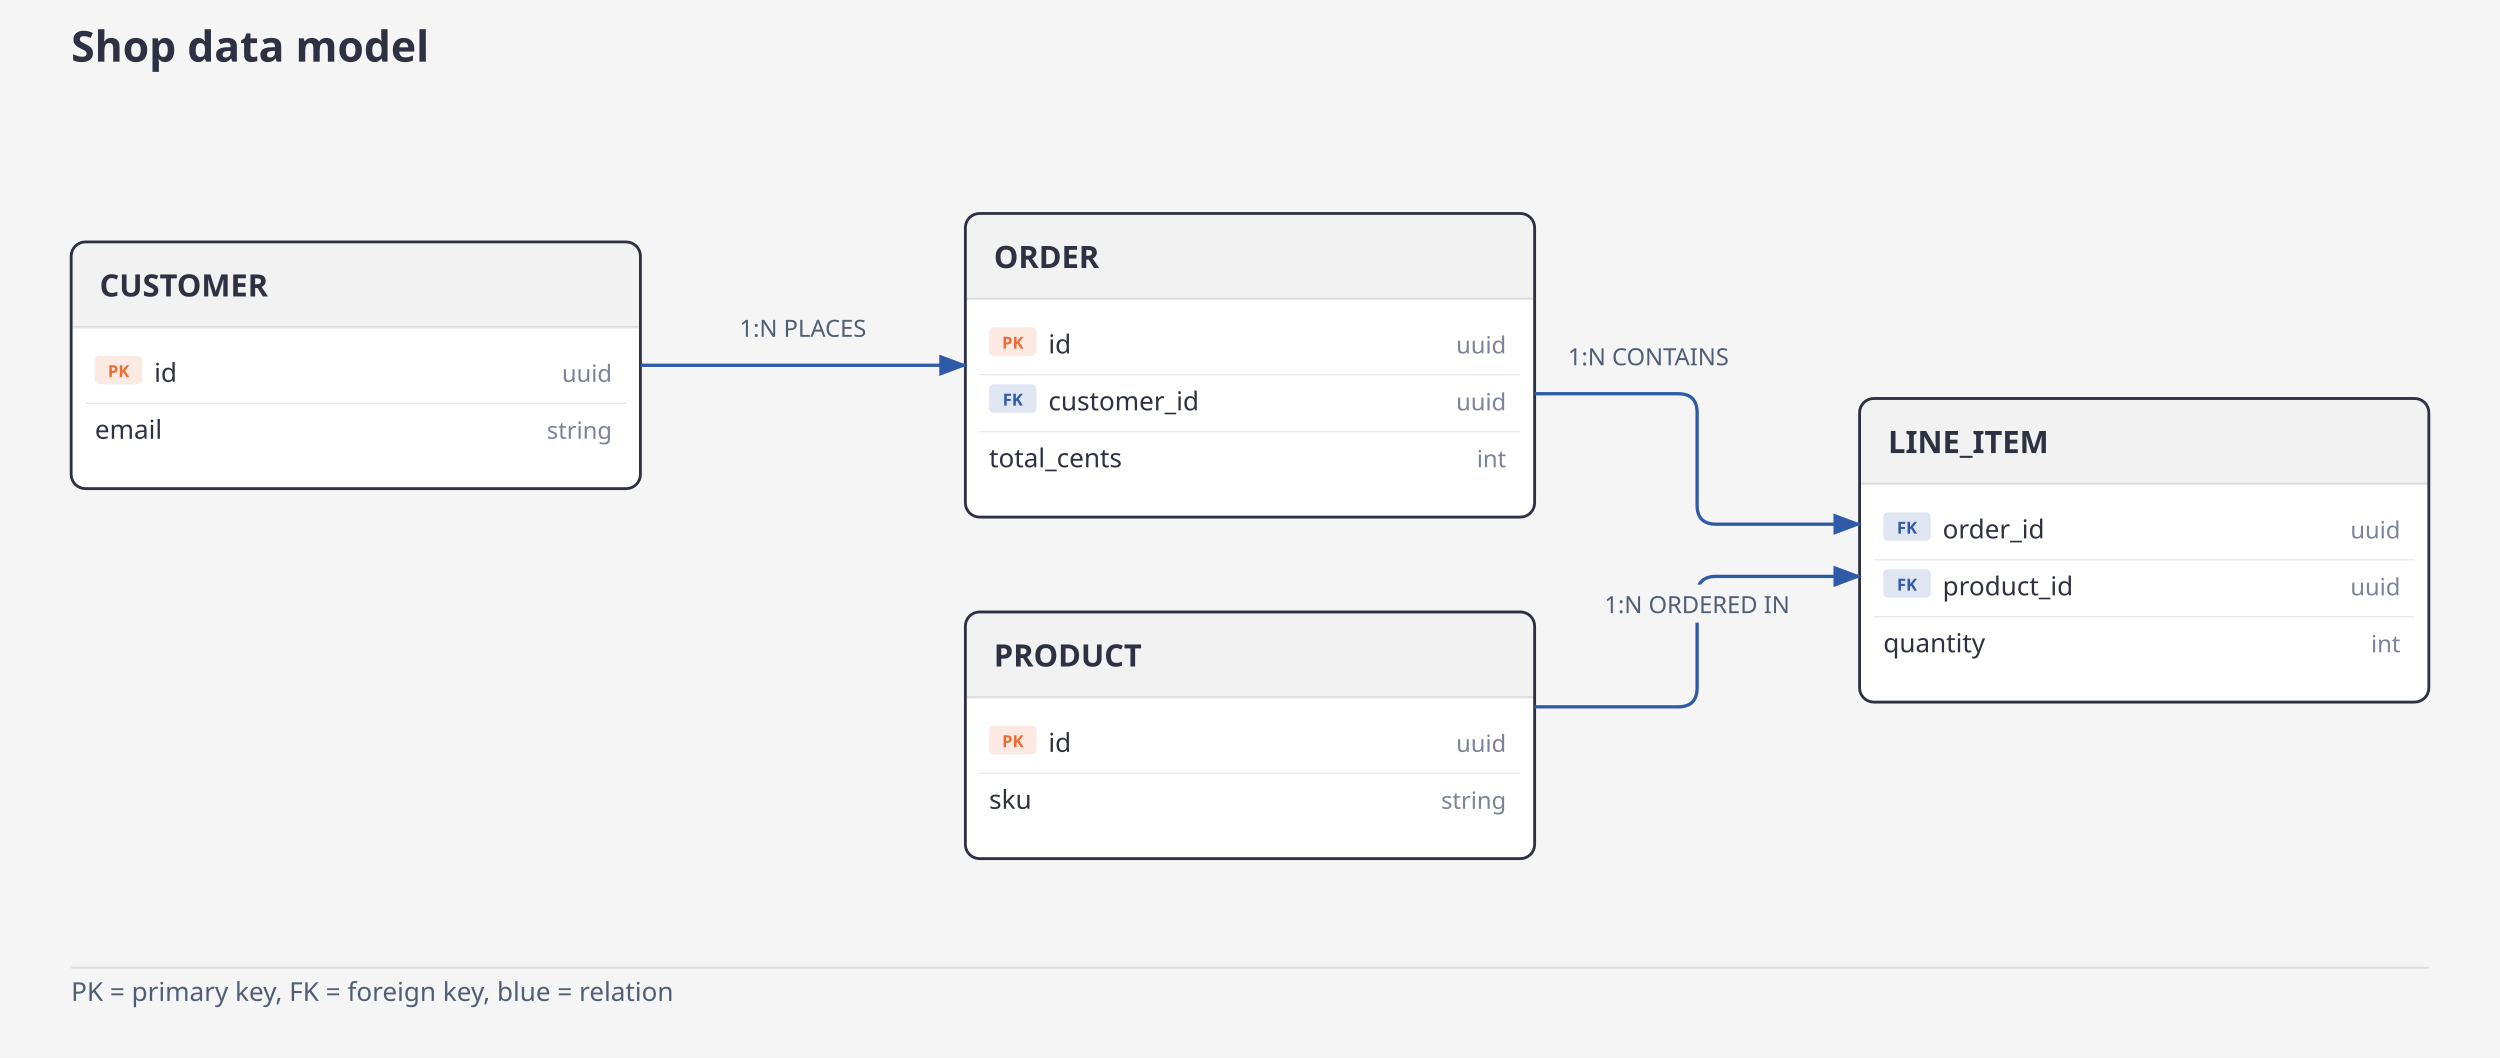
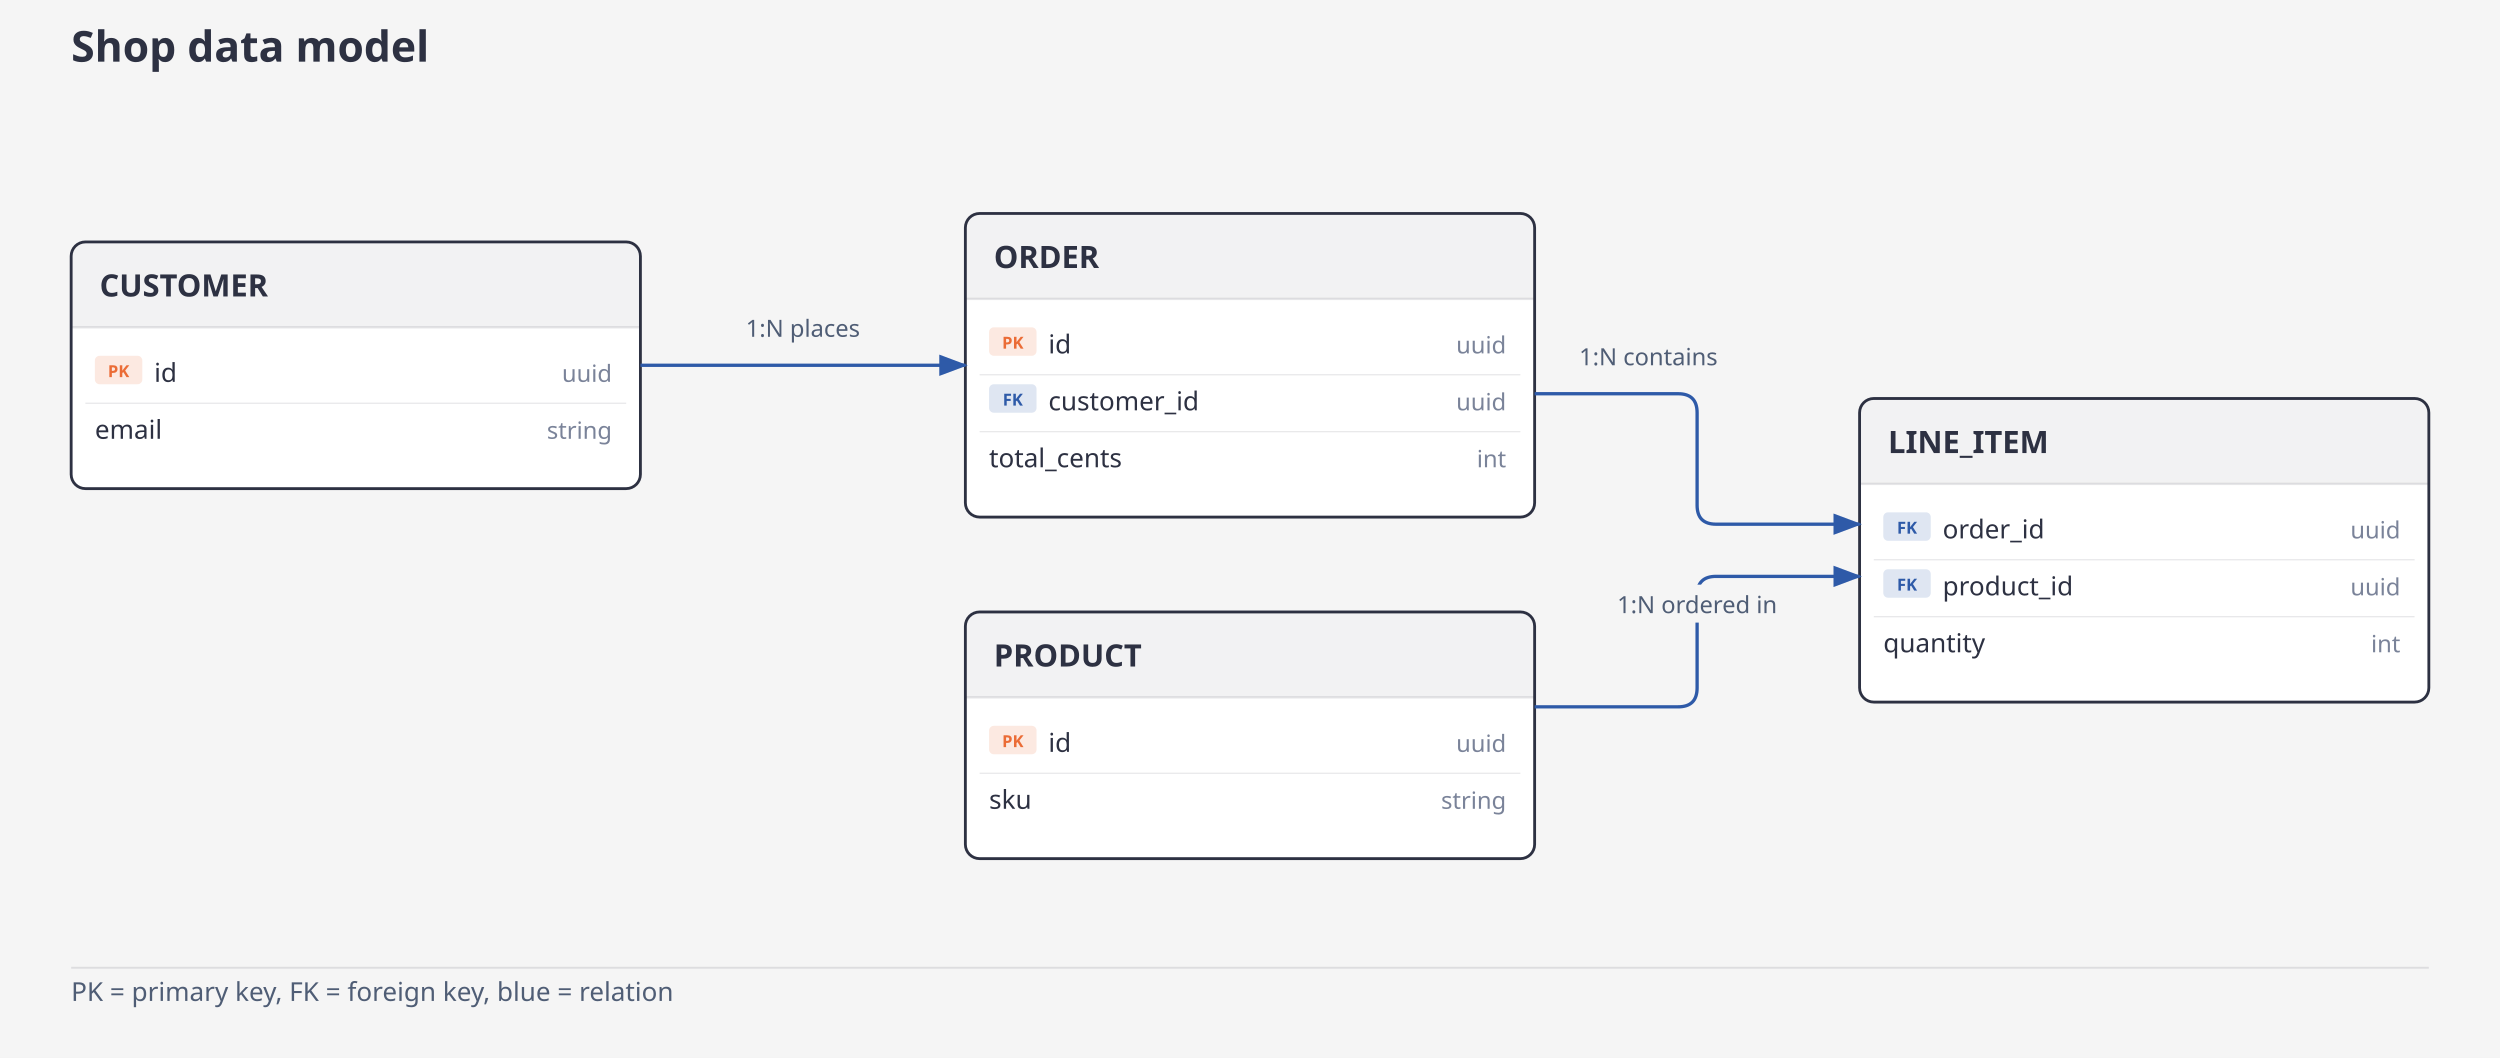
<svg xmlns="http://www.w3.org/2000/svg" role="graphics-document" aria-roledescription="database schema" viewBox="0 0 1054 446" width="1054">
  <rect width="1054" height="446" fill="#f5f5f5" aria-hidden="true" />
  <defs>
    <marker id="a" markerWidth="12" markerHeight="9" refX="11" refY="4.5" orient="auto" markerUnits="userSpaceOnUse">
      <polygon points="0 0,12 4.5,0 9" fill="#4f5d75" />
    </marker>
    <marker id="aa" markerWidth="12" markerHeight="9" refX="11" refY="4.5" orient="auto" markerUnits="userSpaceOnUse">
      <polygon points="0 0,12 4.5,0 9" fill="#eb6c36" />
    </marker>
    <marker id="al" markerWidth="12" markerHeight="9" refX="11" refY="4.5" orient="auto" markerUnits="userSpaceOnUse">
      <polygon points="0 0,12 4.5,0 9" fill="#2e5aa8" />
    </marker>
    <marker id="ar" markerWidth="12" markerHeight="9" refX="11" refY="4.5" orient="auto" markerUnits="userSpaceOnUse">
      <polygon points="0 0,12 4.5,0 9" fill="#7a8399" />
    </marker>
  </defs>
  <text x="30" y="26" font-size="18" font-weight="600" font-family="system-ui, 'Segoe UI', sans-serif" fill="#2d3142">Shop data model</text>
  <rect x="30" y="102" width="240" height="104" rx="6" fill="#ffffff" stroke="#2d3142" stroke-width="1.2" data-node="CUSTOMER" data-label="CUSTOMER" role="graphics-symbol" aria-roledescription="table" aria-label="CUSTOMER: id (primary key), email" />
  <path d="M30,138 L30,108 Q30,102 36,102 L264,102 Q270,102 270,108 L270,138 Z" fill="rgba(45,49,66,0.06)" aria-hidden="true" />
  <line x1="30" y1="138" x2="270" y2="138" stroke="rgba(45,49,66,0.12)" stroke-width="1" aria-hidden="true" />
  <text x="42" y="125" font-size="13" font-weight="600" font-family="system-ui, 'Segoe UI', sans-serif" fill="#2d3142" data-role="table" aria-hidden="true">CUSTOMER</text>
  <rect x="40" y="150" width="20" height="12" rx="2" fill="#eb6c36" fill-opacity=".15" aria-hidden="true" />
  <text x="50" y="159" font-size="7" font-weight="600" font-family="system-ui, 'Segoe UI', sans-serif" fill="#eb6c36" text-anchor="middle" aria-hidden="true">PK</text>
  <text x="65" y="161" font-size="11" font-family="system-ui, 'Segoe UI', sans-serif" fill="#2d3142" aria-hidden="true">id</text>
  <text x="258" y="161" font-size="10" font-family="system-ui, 'Segoe UI', sans-serif" fill="#7a8399" text-anchor="end" aria-hidden="true">uuid</text>
  <line x1="36" y1="170" x2="264" y2="170" stroke="rgba(45,49,66,0.12)" stroke-width="0.5" aria-hidden="true" />
  <text x="40" y="185" font-size="11" font-family="system-ui, 'Segoe UI', sans-serif" fill="#2d3142" aria-hidden="true">email</text>
  <text x="258" y="185" font-size="10" font-family="system-ui, 'Segoe UI', sans-serif" fill="#7a8399" text-anchor="end" aria-hidden="true">string</text>
  <rect x="407" y="90" width="240" height="128" rx="6" fill="#ffffff" stroke="#2d3142" stroke-width="1.2" data-node="ORDER" data-label="ORDER" role="graphics-symbol" aria-roledescription="table" aria-label="ORDER: id (primary key), customer_id (foreign key), total_cents" />
  <path d="M407,126 L407,96 Q407,90 413,90 L641,90 Q647,90 647,96 L647,126 Z" fill="rgba(45,49,66,0.06)" aria-hidden="true" />
  <line x1="407" y1="126" x2="647" y2="126" stroke="rgba(45,49,66,0.12)" stroke-width="1" aria-hidden="true" />
  <text x="419" y="113" font-size="13" font-weight="600" font-family="system-ui, 'Segoe UI', sans-serif" fill="#2d3142" data-role="table" aria-hidden="true">ORDER</text>
  <rect x="417" y="138" width="20" height="12" rx="2" fill="#eb6c36" fill-opacity=".15" aria-hidden="true" />
  <text x="427" y="147" font-size="7" font-weight="600" font-family="system-ui, 'Segoe UI', sans-serif" fill="#eb6c36" text-anchor="middle" aria-hidden="true">PK</text>
  <text x="442" y="149" font-size="11" font-family="system-ui, 'Segoe UI', sans-serif" fill="#2d3142" aria-hidden="true">id</text>
  <text x="635" y="149" font-size="10" font-family="system-ui, 'Segoe UI', sans-serif" fill="#7a8399" text-anchor="end" aria-hidden="true">uuid</text>
  <line x1="413" y1="158" x2="641" y2="158" stroke="rgba(45,49,66,0.12)" stroke-width="0.5" aria-hidden="true" />
  <rect x="417" y="162" width="20" height="12" rx="2" fill="#2e5aa8" fill-opacity=".15" aria-hidden="true" />
  <text x="427" y="171" font-size="7" font-weight="600" font-family="system-ui, 'Segoe UI', sans-serif" fill="#2e5aa8" text-anchor="middle" aria-hidden="true">FK</text>
  <text x="442" y="173" font-size="11" font-family="system-ui, 'Segoe UI', sans-serif" fill="#2d3142" aria-hidden="true">customer_id</text>
  <text x="635" y="173" font-size="10" font-family="system-ui, 'Segoe UI', sans-serif" fill="#7a8399" text-anchor="end" aria-hidden="true">uuid</text>
  <line x1="413" y1="182" x2="641" y2="182" stroke="rgba(45,49,66,0.12)" stroke-width="0.5" aria-hidden="true" />
  <text x="417" y="197" font-size="11" font-family="system-ui, 'Segoe UI', sans-serif" fill="#2d3142" aria-hidden="true">total_cents</text>
  <text x="635" y="197" font-size="10" font-family="system-ui, 'Segoe UI', sans-serif" fill="#7a8399" text-anchor="end" aria-hidden="true">int</text>
  <rect x="784" y="168" width="240" height="128" rx="6" fill="#ffffff" stroke="#2d3142" stroke-width="1.2" data-node="LINE_ITEM" data-label="LINE_ITEM" role="graphics-symbol" aria-roledescription="table" aria-label="LINE_ITEM: order_id (foreign key), product_id (foreign key), quantity" />
  <path d="M784,204 L784,174 Q784,168 790,168 L1018,168 Q1024,168 1024,174 L1024,204 Z" fill="rgba(45,49,66,0.06)" aria-hidden="true" />
  <line x1="784" y1="204" x2="1024" y2="204" stroke="rgba(45,49,66,0.12)" stroke-width="1" aria-hidden="true" />
  <text x="796" y="191" font-size="13" font-weight="600" font-family="system-ui, 'Segoe UI', sans-serif" fill="#2d3142" data-role="table" aria-hidden="true">LINE_ITEM</text>
  <rect x="794" y="216" width="20" height="12" rx="2" fill="#2e5aa8" fill-opacity=".15" aria-hidden="true" />
  <text x="804" y="225" font-size="7" font-weight="600" font-family="system-ui, 'Segoe UI', sans-serif" fill="#2e5aa8" text-anchor="middle" aria-hidden="true">FK</text>
  <text x="819" y="227" font-size="11" font-family="system-ui, 'Segoe UI', sans-serif" fill="#2d3142" aria-hidden="true">order_id</text>
  <text x="1012" y="227" font-size="10" font-family="system-ui, 'Segoe UI', sans-serif" fill="#7a8399" text-anchor="end" aria-hidden="true">uuid</text>
  <line x1="790" y1="236" x2="1018" y2="236" stroke="rgba(45,49,66,0.12)" stroke-width="0.5" aria-hidden="true" />
  <rect x="794" y="240" width="20" height="12" rx="2" fill="#2e5aa8" fill-opacity=".15" aria-hidden="true" />
  <text x="804" y="249" font-size="7" font-weight="600" font-family="system-ui, 'Segoe UI', sans-serif" fill="#2e5aa8" text-anchor="middle" aria-hidden="true">FK</text>
  <text x="819" y="251" font-size="11" font-family="system-ui, 'Segoe UI', sans-serif" fill="#2d3142" aria-hidden="true">product_id</text>
  <text x="1012" y="251" font-size="10" font-family="system-ui, 'Segoe UI', sans-serif" fill="#7a8399" text-anchor="end" aria-hidden="true">uuid</text>
  <line x1="790" y1="260" x2="1018" y2="260" stroke="rgba(45,49,66,0.12)" stroke-width="0.5" aria-hidden="true" />
  <text x="794" y="275" font-size="11" font-family="system-ui, 'Segoe UI', sans-serif" fill="#2d3142" aria-hidden="true">quantity</text>
  <text x="1012" y="275" font-size="10" font-family="system-ui, 'Segoe UI', sans-serif" fill="#7a8399" text-anchor="end" aria-hidden="true">int</text>
  <rect x="407" y="258" width="240" height="104" rx="6" fill="#ffffff" stroke="#2d3142" stroke-width="1.2" data-node="PRODUCT" data-label="PRODUCT" role="graphics-symbol" aria-roledescription="table" aria-label="PRODUCT: id (primary key), sku" />
  <path d="M407,294 L407,264 Q407,258 413,258 L641,258 Q647,258 647,264 L647,294 Z" fill="rgba(45,49,66,0.06)" aria-hidden="true" />
  <line x1="407" y1="294" x2="647" y2="294" stroke="rgba(45,49,66,0.12)" stroke-width="1" aria-hidden="true" />
  <text x="419" y="281" font-size="13" font-weight="600" font-family="system-ui, 'Segoe UI', sans-serif" fill="#2d3142" data-role="table" aria-hidden="true">PRODUCT</text>
  <rect x="417" y="306" width="20" height="12" rx="2" fill="#eb6c36" fill-opacity=".15" aria-hidden="true" />
  <text x="427" y="315" font-size="7" font-weight="600" font-family="system-ui, 'Segoe UI', sans-serif" fill="#eb6c36" text-anchor="middle" aria-hidden="true">PK</text>
  <text x="442" y="317" font-size="11" font-family="system-ui, 'Segoe UI', sans-serif" fill="#2d3142" aria-hidden="true">id</text>
  <text x="635" y="317" font-size="10" font-family="system-ui, 'Segoe UI', sans-serif" fill="#7a8399" text-anchor="end" aria-hidden="true">uuid</text>
  <line x1="413" y1="326" x2="641" y2="326" stroke="rgba(45,49,66,0.12)" stroke-width="0.5" aria-hidden="true" />
  <text x="417" y="341" font-size="11" font-family="system-ui, 'Segoe UI', sans-serif" fill="#2d3142" aria-hidden="true">sku</text>
  <text x="635" y="341" font-size="10" font-family="system-ui, 'Segoe UI', sans-serif" fill="#7a8399" text-anchor="end" aria-hidden="true">string</text>
  <path d="M270,154 L407,154" fill="none" stroke="#2e5aa8" stroke-width="1.4" marker-end="url(#al)" data-from="CUSTOMER" data-to="ORDER" data-label="1:N places" data-id="CUSTOMER-&gt;ORDER:1:N places" role="graphics-symbol" aria-roledescription="relation" aria-label="CUSTOMER to ORDER: 1:N places" />
  <path d="M647,166 L707.5,166 Q715.5,166 715.5,174 L715.5,213 Q715.5,221 723.5,221 L784,221" fill="none" stroke="#2e5aa8" stroke-width="1.4" marker-end="url(#al)" data-from="ORDER" data-to="LINE_ITEM" data-label="1:N contains" data-id="ORDER-&gt;LINE_ITEM:1:N contains" role="graphics-symbol" aria-roledescription="relation" aria-label="ORDER to LINE_ITEM: 1:N contains" />
  <path d="M647,298 L707.5,298 Q715.5,298 715.5,290 L715.5,251 Q715.5,243 723.5,243 L784,243" fill="none" stroke="#2e5aa8" stroke-width="1.4" marker-end="url(#al)" data-from="PRODUCT" data-to="LINE_ITEM" data-label="1:N ordered in" data-id="PRODUCT-&gt;LINE_ITEM:1:N ordered in" role="graphics-symbol" aria-roledescription="relation" aria-label="PRODUCT to LINE_ITEM: 1:N ordered in" />
  <rect x="300.5" y="130" width="76" height="16" rx="2" fill="#f5f5f5" aria-hidden="true" />
-   <text x="338.5" y="142" font-size="10" font-family="system-ui, 'Segoe UI', sans-serif" fill="#4f5d75" text-anchor="middle" aria-hidden="true">1:N PLACES</text>
+   <text x="338.5" y="142" font-size="10" font-family="system-ui, 'Segoe UI', sans-serif" fill="#4f5d75" text-anchor="middle" aria-hidden="true">1:N places</text>
  <rect x="650.95" y="142" width="88" height="16" rx="2" fill="#f5f5f5" aria-hidden="true" />
-   <text x="694.95" y="154" font-size="10" font-family="system-ui, 'Segoe UI', sans-serif" fill="#4f5d75" text-anchor="middle" aria-hidden="true">1:N CONTAINS</text>
+   <text x="694.95" y="154" font-size="10" font-family="system-ui, 'Segoe UI', sans-serif" fill="#4f5d75" text-anchor="middle" aria-hidden="true">1:N contains</text>
  <rect x="665" y="246.5" width="101" height="16" rx="2" fill="#f5f5f5" aria-hidden="true" />
-   <text x="715.5" y="258.5" font-size="10" font-family="system-ui, 'Segoe UI', sans-serif" fill="#4f5d75" text-anchor="middle" aria-hidden="true">1:N ORDERED IN</text>
+   <text x="715.5" y="258.5" font-size="10" font-family="system-ui, 'Segoe UI', sans-serif" fill="#4f5d75" text-anchor="middle" aria-hidden="true">1:N ordered in</text>
  <line x1="30" y1="408" x2="1024" y2="408" stroke="rgba(45,49,66,0.12)" stroke-width=".8" aria-hidden="true" />
  <text x="30" y="422" font-size="11" font-family="system-ui, 'Segoe UI', sans-serif" fill="#4f5d75">PK = primary key, FK = foreign key, blue = relation</text>
</svg>
